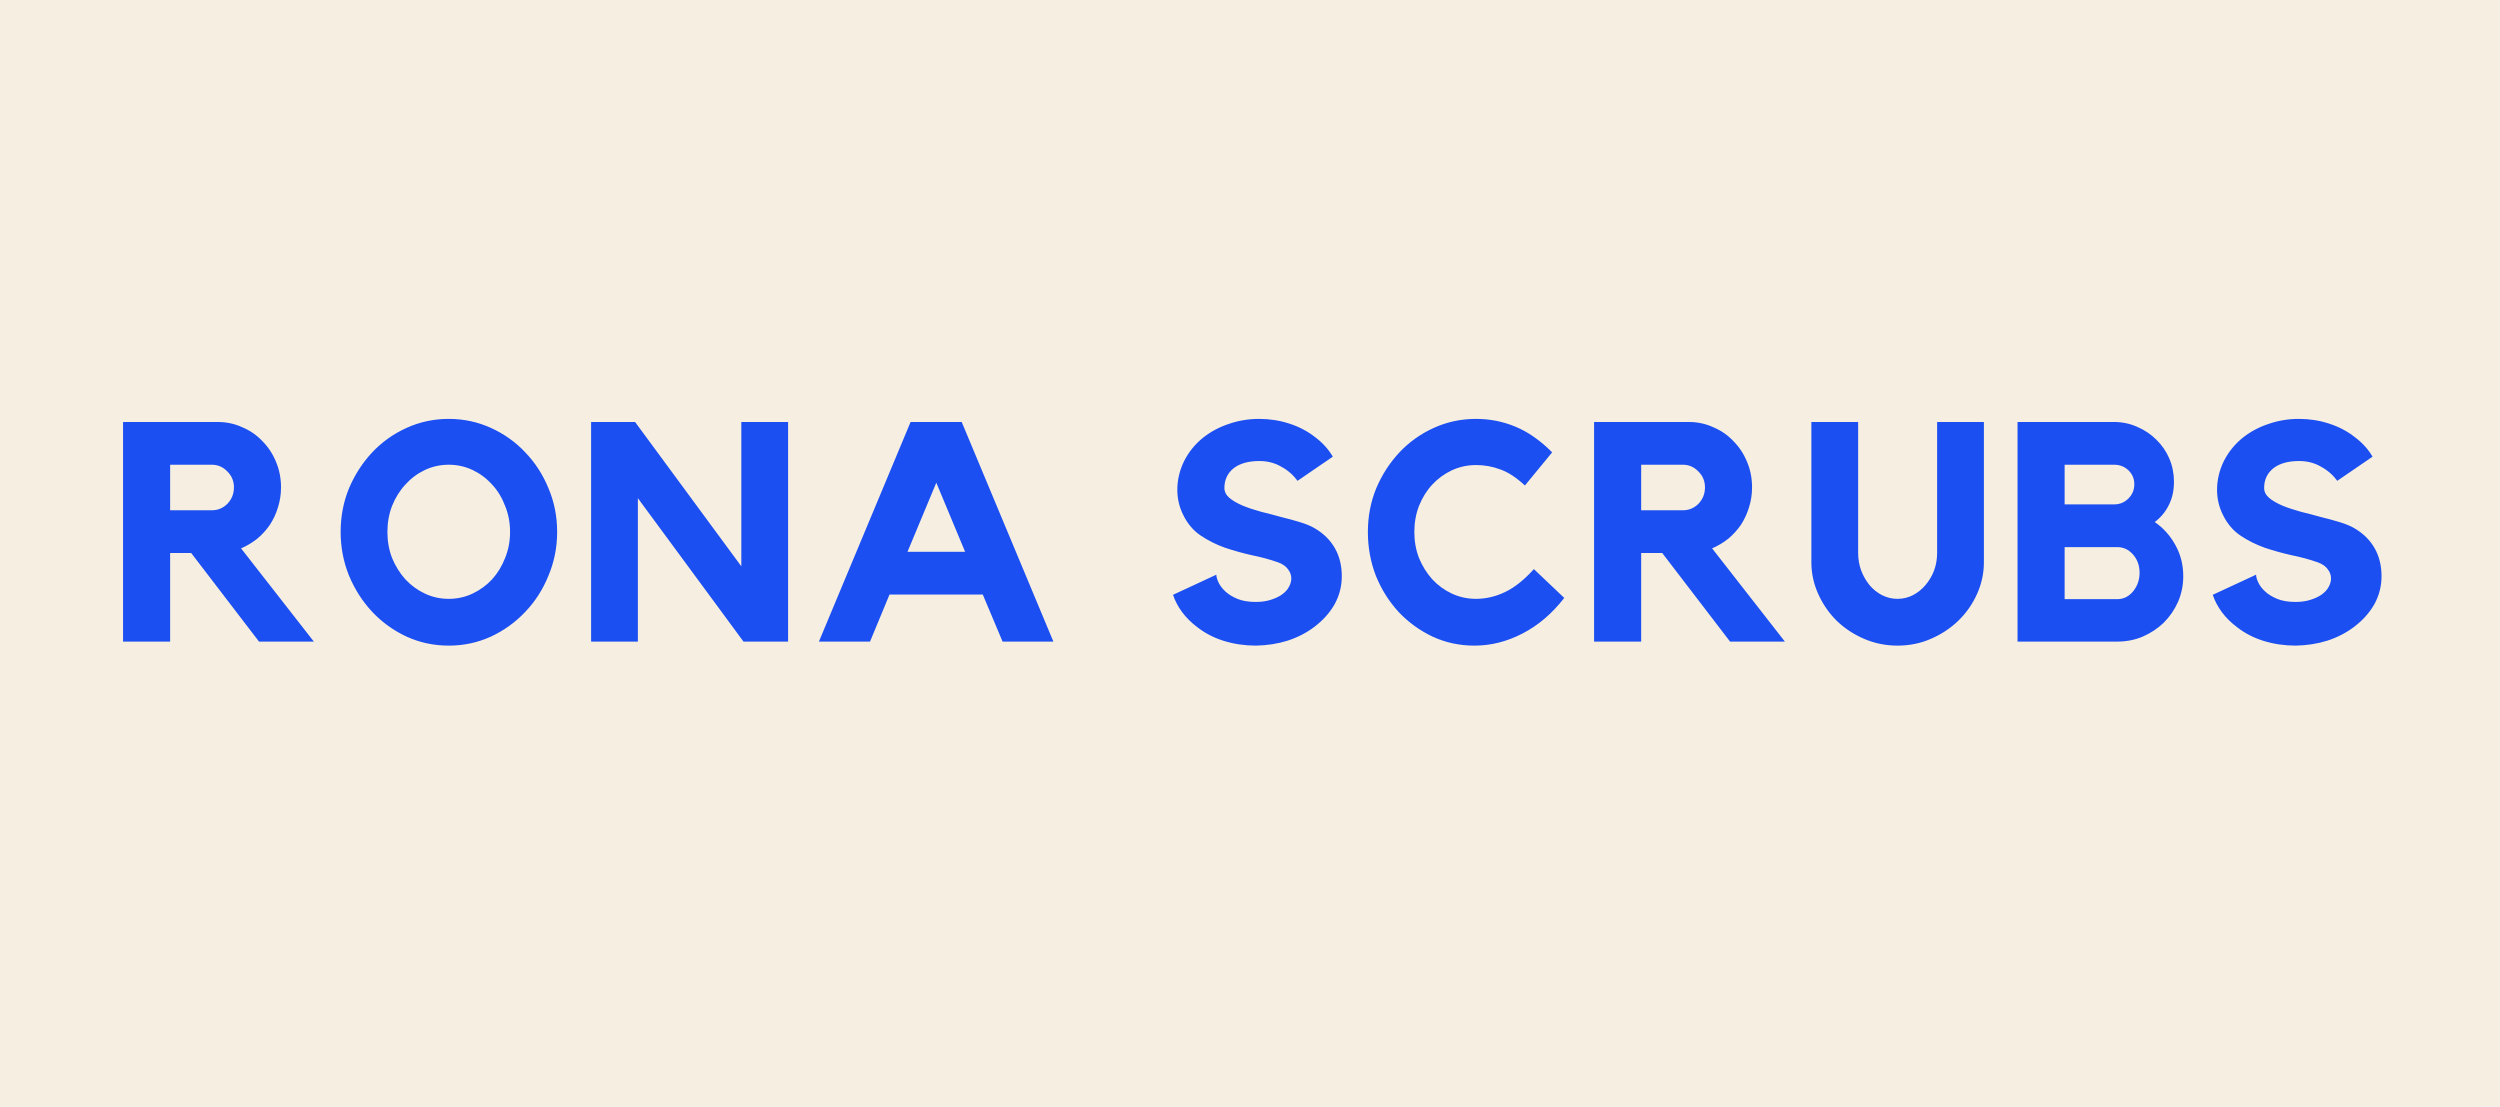
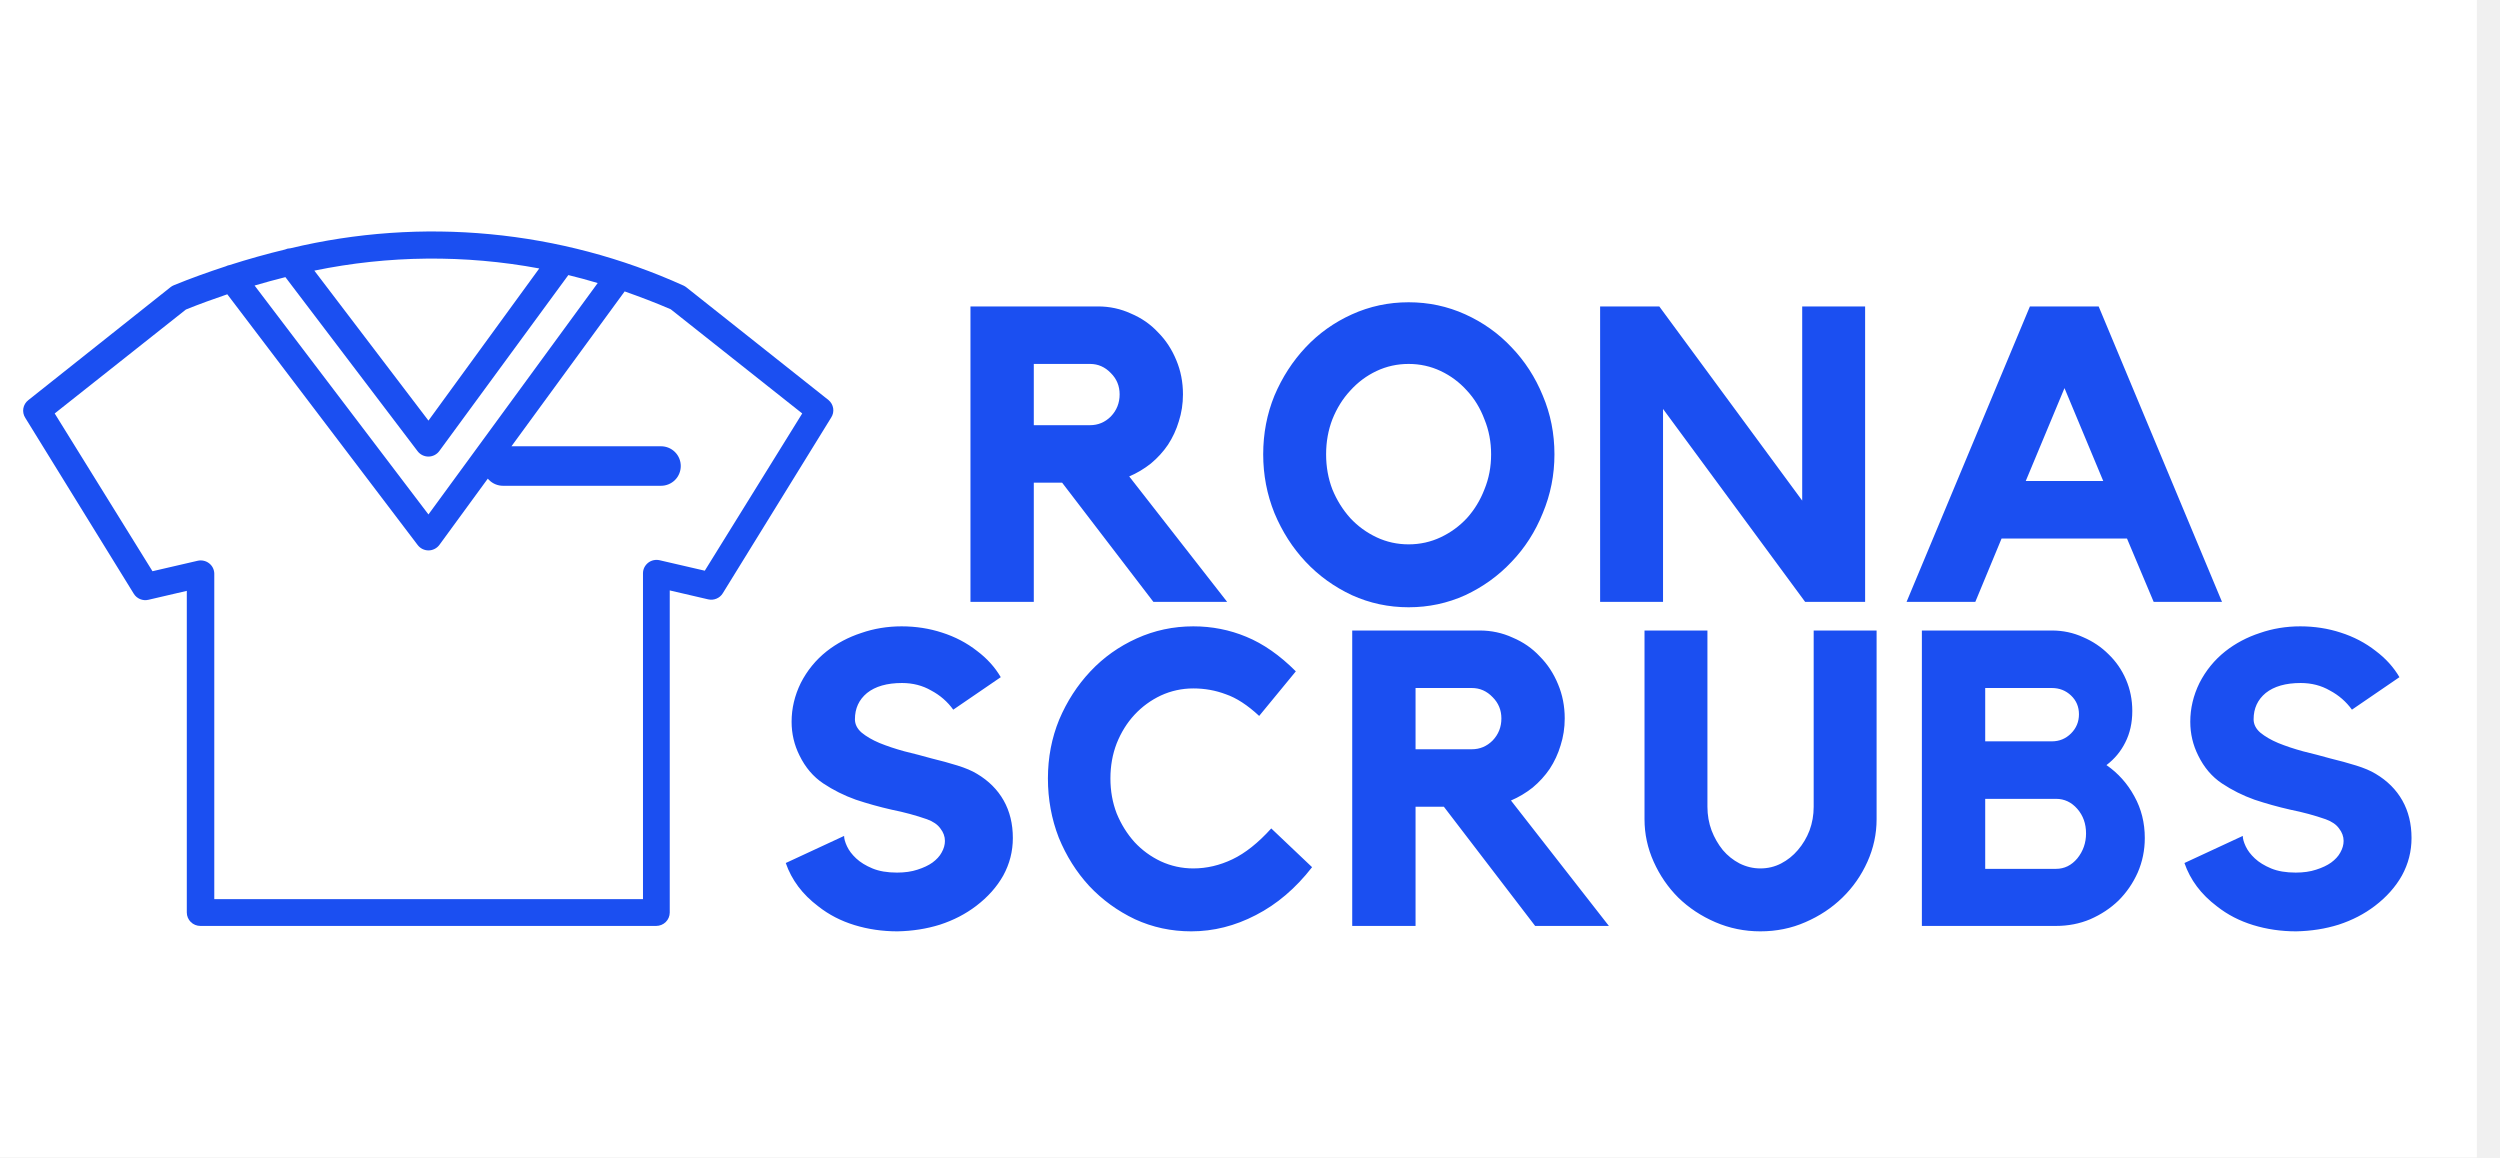
- <svg xmlns="http://www.w3.org/2000/svg" width="113" height="50" viewBox="0 0 113 50" fill="none">
-   <rect width="113" height="50" fill="#F6EEE1" />
-   <rect width="112" height="50" fill="#F6EEE1" />
-   <path d="M12.702 22.028C12.702 22.345 12.655 22.649 12.562 22.938C12.478 23.218 12.357 23.479 12.198 23.722C12.039 23.955 11.848 24.165 11.624 24.352C11.4 24.529 11.157 24.674 10.896 24.786L14.186 29H11.708L8.642 24.996H7.69V29H5.562V19.074H9.846C10.238 19.074 10.607 19.153 10.952 19.312C11.307 19.461 11.61 19.671 11.862 19.942C12.123 20.203 12.329 20.516 12.478 20.88C12.627 21.235 12.702 21.617 12.702 22.028ZM9.58 23.064C9.851 23.064 10.084 22.966 10.28 22.77C10.476 22.565 10.574 22.317 10.574 22.028C10.574 21.748 10.476 21.51 10.28 21.314C10.084 21.109 9.851 21.006 9.58 21.006H7.69V23.064H9.58ZM20.283 18.934C20.955 18.934 21.59 19.069 22.187 19.34C22.785 19.611 23.303 19.979 23.741 20.446C24.189 20.913 24.539 21.454 24.791 22.07C25.053 22.686 25.183 23.344 25.183 24.044C25.183 24.735 25.053 25.393 24.791 26.018C24.539 26.643 24.189 27.189 23.741 27.656C23.303 28.123 22.785 28.496 22.187 28.776C21.59 29.047 20.955 29.182 20.283 29.182C19.611 29.182 18.977 29.047 18.379 28.776C17.782 28.496 17.264 28.123 16.825 27.656C16.387 27.189 16.037 26.643 15.775 26.018C15.523 25.393 15.397 24.735 15.397 24.044C15.397 23.344 15.523 22.686 15.775 22.07C16.037 21.454 16.387 20.913 16.825 20.446C17.264 19.979 17.782 19.611 18.379 19.34C18.977 19.069 19.611 18.934 20.283 18.934ZM20.283 27.068C20.666 27.068 21.025 26.989 21.361 26.83C21.697 26.671 21.991 26.457 22.243 26.186C22.495 25.906 22.691 25.584 22.831 25.22C22.981 24.856 23.055 24.464 23.055 24.044C23.055 23.624 22.981 23.232 22.831 22.868C22.691 22.495 22.495 22.173 22.243 21.902C21.991 21.622 21.697 21.403 21.361 21.244C21.025 21.085 20.666 21.006 20.283 21.006C19.901 21.006 19.541 21.085 19.205 21.244C18.869 21.403 18.575 21.622 18.323 21.902C18.071 22.173 17.871 22.495 17.721 22.868C17.581 23.232 17.511 23.624 17.511 24.044C17.511 24.464 17.581 24.856 17.721 25.22C17.871 25.584 18.071 25.906 18.323 26.186C18.575 26.457 18.869 26.671 19.205 26.83C19.541 26.989 19.901 27.068 20.283 27.068ZM33.508 19.074H35.622V29H33.606L28.832 22.518V29H26.718V19.074H28.706L33.508 25.598V19.074ZM43.469 19.074L47.613 29H45.317L44.421 26.872H40.207L39.325 29H37.015L41.159 19.074H43.469ZM43.623 24.94L42.321 21.818L41.019 24.94H43.623ZM59.445 23.89C59.837 24.123 60.136 24.422 60.341 24.786C60.547 25.15 60.649 25.57 60.649 26.046C60.649 26.494 60.542 26.914 60.327 27.306C60.113 27.689 59.809 28.029 59.417 28.328C59.063 28.599 58.657 28.809 58.199 28.958C57.751 29.098 57.275 29.173 56.771 29.182C56.267 29.182 55.787 29.112 55.329 28.972C54.872 28.832 54.466 28.622 54.111 28.342C53.579 27.941 53.215 27.455 53.019 26.886L54.979 25.976C54.979 26.069 55.012 26.186 55.077 26.326C55.143 26.466 55.245 26.601 55.385 26.732C55.525 26.863 55.707 26.975 55.931 27.068C56.155 27.161 56.431 27.208 56.757 27.208C57.019 27.208 57.247 27.175 57.443 27.11C57.649 27.045 57.817 26.965 57.947 26.872C58.087 26.769 58.19 26.657 58.255 26.536C58.33 26.405 58.367 26.275 58.367 26.144C58.367 25.995 58.316 25.855 58.213 25.724C58.12 25.593 57.971 25.491 57.765 25.416C57.392 25.285 56.995 25.178 56.575 25.094C56.165 25.001 55.763 24.889 55.371 24.758C54.979 24.618 54.615 24.436 54.279 24.212C53.943 23.988 53.677 23.675 53.481 23.274C53.304 22.919 53.215 22.541 53.215 22.14C53.215 21.692 53.318 21.258 53.523 20.838C53.738 20.418 54.027 20.063 54.391 19.774C54.737 19.503 55.124 19.298 55.553 19.158C55.983 19.009 56.435 18.934 56.911 18.934C57.387 18.934 57.84 19.004 58.269 19.144C58.708 19.284 59.1 19.489 59.445 19.76C59.781 20.012 60.047 20.306 60.243 20.642L58.647 21.734C58.451 21.463 58.204 21.249 57.905 21.09C57.616 20.922 57.289 20.838 56.925 20.838C56.421 20.838 56.029 20.95 55.749 21.174C55.479 21.398 55.343 21.692 55.343 22.056C55.343 22.224 55.418 22.373 55.567 22.504C55.726 22.635 55.927 22.751 56.169 22.854C56.421 22.957 56.701 23.05 57.009 23.134C57.317 23.209 57.621 23.288 57.919 23.372C58.227 23.447 58.517 23.526 58.787 23.61C59.058 23.694 59.277 23.787 59.445 23.89ZM66.714 27.068C67.162 27.068 67.601 26.965 68.03 26.76C68.46 26.555 68.894 26.209 69.332 25.724L70.704 27.026C70.154 27.735 69.524 28.272 68.814 28.636C68.114 29 67.391 29.182 66.644 29.182C65.972 29.182 65.342 29.047 64.754 28.776C64.166 28.496 63.653 28.123 63.214 27.656C62.785 27.189 62.444 26.648 62.192 26.032C61.95 25.407 61.828 24.744 61.828 24.044C61.828 23.344 61.954 22.686 62.206 22.07C62.468 21.454 62.818 20.913 63.256 20.446C63.695 19.979 64.213 19.611 64.81 19.34C65.408 19.069 66.042 18.934 66.714 18.934C67.34 18.934 67.932 19.051 68.492 19.284C69.062 19.517 69.617 19.905 70.158 20.446L68.926 21.944C68.534 21.58 68.161 21.337 67.806 21.216C67.461 21.085 67.097 21.02 66.714 21.02C66.332 21.02 65.968 21.099 65.622 21.258C65.286 21.417 64.992 21.631 64.74 21.902C64.488 22.173 64.288 22.495 64.138 22.868C63.998 23.232 63.928 23.624 63.928 24.044C63.928 24.464 63.998 24.856 64.138 25.22C64.288 25.584 64.488 25.906 64.74 26.186C64.992 26.457 65.286 26.671 65.622 26.83C65.968 26.989 66.332 27.068 66.714 27.068ZM79.193 22.028C79.193 22.345 79.146 22.649 79.053 22.938C78.969 23.218 78.847 23.479 78.689 23.722C78.53 23.955 78.339 24.165 78.115 24.352C77.891 24.529 77.648 24.674 77.387 24.786L80.677 29H78.199L75.133 24.996H74.181V29H72.053V19.074H76.337C76.729 19.074 77.097 19.153 77.443 19.312C77.797 19.461 78.101 19.671 78.353 19.942C78.614 20.203 78.819 20.516 78.969 20.88C79.118 21.235 79.193 21.617 79.193 22.028ZM76.071 23.064C76.341 23.064 76.575 22.966 76.771 22.77C76.967 22.565 77.065 22.317 77.065 22.028C77.065 21.748 76.967 21.51 76.771 21.314C76.575 21.109 76.341 21.006 76.071 21.006H74.181V23.064H76.071ZM87.558 19.074H89.672V25.416C89.672 25.911 89.569 26.387 89.364 26.844C89.159 27.301 88.879 27.703 88.524 28.048C88.169 28.393 87.754 28.669 87.278 28.874C86.811 29.079 86.307 29.182 85.766 29.182C85.234 29.182 84.73 29.079 84.254 28.874C83.778 28.669 83.363 28.393 83.008 28.048C82.663 27.703 82.387 27.301 82.182 26.844C81.977 26.387 81.874 25.911 81.874 25.416V19.074H83.988V24.996C83.988 25.276 84.035 25.542 84.128 25.794C84.221 26.037 84.347 26.256 84.506 26.452C84.665 26.639 84.851 26.788 85.066 26.9C85.29 27.012 85.523 27.068 85.766 27.068C86.018 27.068 86.251 27.012 86.466 26.9C86.681 26.788 86.867 26.639 87.026 26.452C87.194 26.256 87.325 26.037 87.418 25.794C87.511 25.542 87.558 25.276 87.558 24.996V19.074ZM97.395 23.596C97.787 23.867 98.1 24.217 98.333 24.646C98.566 25.066 98.683 25.533 98.683 26.046C98.683 26.457 98.604 26.844 98.445 27.208C98.286 27.563 98.072 27.875 97.801 28.146C97.53 28.407 97.213 28.617 96.849 28.776C96.494 28.925 96.112 29 95.701 29H91.193V19.074H95.561C95.934 19.074 96.284 19.149 96.611 19.298C96.938 19.438 97.222 19.629 97.465 19.872C97.717 20.115 97.913 20.399 98.053 20.726C98.193 21.053 98.263 21.403 98.263 21.776C98.263 22.177 98.184 22.532 98.025 22.84C97.876 23.139 97.666 23.391 97.395 23.596ZM93.321 22.798H95.561C95.813 22.798 96.028 22.709 96.205 22.532C96.382 22.355 96.471 22.14 96.471 21.888C96.471 21.636 96.382 21.426 96.205 21.258C96.028 21.09 95.813 21.006 95.561 21.006H93.321V22.798ZM95.701 27.082C95.981 27.082 96.219 26.965 96.415 26.732C96.611 26.489 96.709 26.209 96.709 25.892C96.709 25.565 96.611 25.29 96.415 25.066C96.219 24.842 95.981 24.73 95.701 24.73H93.321V27.082H95.701ZM106.441 23.89C106.833 24.123 107.132 24.422 107.337 24.786C107.542 25.15 107.645 25.57 107.645 26.046C107.645 26.494 107.538 26.914 107.323 27.306C107.108 27.689 106.805 28.029 106.413 28.328C106.058 28.599 105.652 28.809 105.195 28.958C104.747 29.098 104.271 29.173 103.767 29.182C103.263 29.182 102.782 29.112 102.325 28.972C101.868 28.832 101.462 28.622 101.107 28.342C100.575 27.941 100.211 27.455 100.015 26.886L101.975 25.976C101.975 26.069 102.008 26.186 102.073 26.326C102.138 26.466 102.241 26.601 102.381 26.732C102.521 26.863 102.703 26.975 102.927 27.068C103.151 27.161 103.426 27.208 103.753 27.208C104.014 27.208 104.243 27.175 104.439 27.11C104.644 27.045 104.812 26.965 104.943 26.872C105.083 26.769 105.186 26.657 105.251 26.536C105.326 26.405 105.363 26.275 105.363 26.144C105.363 25.995 105.312 25.855 105.209 25.724C105.116 25.593 104.966 25.491 104.761 25.416C104.388 25.285 103.991 25.178 103.571 25.094C103.16 25.001 102.759 24.889 102.367 24.758C101.975 24.618 101.611 24.436 101.275 24.212C100.939 23.988 100.673 23.675 100.477 23.274C100.3 22.919 100.211 22.541 100.211 22.14C100.211 21.692 100.314 21.258 100.519 20.838C100.734 20.418 101.023 20.063 101.387 19.774C101.732 19.503 102.12 19.298 102.549 19.158C102.978 19.009 103.431 18.934 103.907 18.934C104.383 18.934 104.836 19.004 105.265 19.144C105.704 19.284 106.096 19.489 106.441 19.76C106.777 20.012 107.043 20.306 107.239 20.642L105.643 21.734C105.447 21.463 105.2 21.249 104.901 21.09C104.612 20.922 104.285 20.838 103.921 20.838C103.417 20.838 103.025 20.95 102.745 21.174C102.474 21.398 102.339 21.692 102.339 22.056C102.339 22.224 102.414 22.373 102.563 22.504C102.722 22.635 102.922 22.751 103.165 22.854C103.417 22.957 103.697 23.05 104.005 23.134C104.313 23.209 104.616 23.288 104.915 23.372C105.223 23.447 105.512 23.526 105.783 23.61C106.054 23.694 106.273 23.787 106.441 23.89Z" fill="#1B4FF1" />
+ <svg xmlns="http://www.w3.org/2000/svg" width="108" height="50" viewBox="0 0 108 50" fill="none">
+   <g clip-path="url(#clip0)">
+     <rect width="107" height="50" fill="white" />
+     <path fill-rule="evenodd" clip-rule="evenodd" d="M29.655 12.416L35.792 17.283C35.9 17.373 35.972 17.499 35.993 17.637C36.015 17.776 35.985 17.917 35.909 18.035L31.224 25.629C31.161 25.734 31.065 25.815 30.951 25.862C30.838 25.91 30.712 25.92 30.592 25.892L28.933 25.506V39.422C28.933 39.575 28.871 39.722 28.761 39.831C28.651 39.939 28.502 40 28.347 40H8.656C8.5 40 8.352 39.939 8.242 39.831C8.132 39.722 8.07 39.575 8.07 39.422V25.525L6.411 25.911C6.291 25.939 6.165 25.929 6.052 25.882C5.938 25.834 5.842 25.753 5.779 25.649L1.094 18.054C1.014 17.933 0.984 17.786 1.008 17.643C1.033 17.5 1.111 17.372 1.227 17.283L7.364 12.408C7.407 12.373 7.456 12.344 7.508 12.323C8.261 12.014 9.011 11.748 9.761 11.502C9.812 11.476 9.867 11.457 9.925 11.448C10.734 11.19 11.529 10.968 12.31 10.78C12.383 10.746 12.463 10.728 12.544 10.726C18.229 9.362 24.212 9.93 29.53 12.338C29.575 12.359 29.617 12.385 29.655 12.416ZM18.041 19.493L12.329 11.972C11.887 12.083 11.443 12.204 10.998 12.335L18.509 22.224L25.821 12.227C25.4 12.101 24.977 11.986 24.552 11.883L18.978 19.485C18.924 19.559 18.854 19.618 18.772 19.66C18.691 19.701 18.601 19.724 18.509 19.724C18.418 19.724 18.329 19.703 18.247 19.663C18.166 19.623 18.095 19.565 18.041 19.493ZM23.296 11.597L18.509 18.17L13.579 11.691C16.78 11.031 20.082 10.999 23.296 11.597ZM28.495 24.202L30.447 24.654L34.656 17.861L28.976 13.361C28.316 13.075 27.652 12.825 26.985 12.589L22.095 19.279H28.556C28.782 19.279 29 19.369 29.16 19.529C29.32 19.689 29.409 19.906 29.409 20.132C29.409 20.359 29.32 20.576 29.16 20.736C29 20.896 28.782 20.986 28.556 20.986H21.73C21.504 20.986 21.287 20.896 21.127 20.736C21.108 20.717 21.09 20.698 21.073 20.677L18.982 23.539C18.928 23.612 18.858 23.672 18.776 23.713C18.695 23.755 18.605 23.777 18.513 23.778C18.422 23.778 18.333 23.757 18.251 23.717C18.17 23.677 18.099 23.618 18.045 23.547L9.819 12.713C9.226 12.917 8.628 13.129 8.031 13.372L2.363 17.861L6.587 24.677L8.539 24.225C8.624 24.206 8.712 24.205 8.797 24.224C8.882 24.242 8.962 24.279 9.031 24.332C9.1 24.385 9.156 24.452 9.195 24.529C9.234 24.606 9.255 24.691 9.257 24.777V38.843H27.777V24.765C27.777 24.678 27.797 24.592 27.835 24.514C27.874 24.436 27.93 24.367 27.999 24.312C28.068 24.258 28.148 24.22 28.234 24.201C28.32 24.182 28.41 24.183 28.495 24.202Z" fill="#1B4FF1" />
+     <path d="M51.104 17.036C51.104 17.444 51.044 17.834 50.924 18.206C50.816 18.566 50.66 18.902 50.456 19.214C50.252 19.514 50.006 19.784 49.718 20.024C49.43 20.252 49.118 20.438 48.782 20.582L53.012 26H49.826L45.884 20.852H44.66V26H41.924V13.238H47.432C47.936 13.238 48.41 13.34 48.854 13.544C49.31 13.736 49.7 14.006 50.024 14.354C50.36 14.69 50.624 15.092 50.816 15.56C51.008 16.016 51.104 16.508 51.104 17.036ZM47.09 18.368C47.438 18.368 47.738 18.242 47.99 17.99C48.242 17.726 48.368 17.408 48.368 17.036C48.368 16.676 48.242 16.37 47.99 16.118C47.738 15.854 47.438 15.722 47.09 15.722H44.66V18.368H47.09ZM60.852 13.058C61.716 13.058 62.532 13.232 63.3 13.58C64.068 13.928 64.734 14.402 65.298 15.002C65.874 15.602 66.324 16.298 66.648 17.09C66.984 17.882 67.152 18.728 67.152 19.628C67.152 20.516 66.984 21.362 66.648 22.166C66.324 22.97 65.874 23.672 65.298 24.272C64.734 24.872 64.068 25.352 63.3 25.712C62.532 26.06 61.716 26.234 60.852 26.234C59.988 26.234 59.172 26.06 58.404 25.712C57.636 25.352 56.97 24.872 56.406 24.272C55.842 23.672 55.392 22.97 55.056 22.166C54.732 21.362 54.57 20.516 54.57 19.628C54.57 18.728 54.732 17.882 55.056 17.09C55.392 16.298 55.842 15.602 56.406 15.002C56.97 14.402 57.636 13.928 58.404 13.58C59.172 13.232 59.988 13.058 60.852 13.058ZM60.852 23.516C61.344 23.516 61.806 23.414 62.238 23.21C62.67 23.006 63.048 22.73 63.372 22.382C63.696 22.022 63.948 21.608 64.128 21.14C64.32 20.672 64.416 20.168 64.416 19.628C64.416 19.088 64.32 18.584 64.128 18.116C63.948 17.636 63.696 17.222 63.372 16.874C63.048 16.514 62.67 16.232 62.238 16.028C61.806 15.824 61.344 15.722 60.852 15.722C60.36 15.722 59.898 15.824 59.466 16.028C59.034 16.232 58.656 16.514 58.332 16.874C58.008 17.222 57.75 17.636 57.558 18.116C57.378 18.584 57.288 19.088 57.288 19.628C57.288 20.168 57.378 20.672 57.558 21.14C57.75 21.608 58.008 22.022 58.332 22.382C58.656 22.73 59.034 23.006 59.466 23.21C59.898 23.414 60.36 23.516 60.852 23.516ZM77.855 13.238H80.573V26H77.981L71.843 17.666V26H69.125V13.238H71.681L77.855 21.626V13.238ZM90.662 13.238L95.99 26H93.038L91.886 23.264H86.468L85.334 26H82.364L87.692 13.238H90.662ZM90.86 20.78L89.186 16.766L87.512 20.78H90.86ZM42.207 33.43C42.711 33.73 43.095 34.114 43.359 34.582C43.623 35.05 43.755 35.59 43.755 36.202C43.755 36.778 43.617 37.318 43.341 37.822C43.065 38.314 42.675 38.752 42.171 39.136C41.715 39.484 41.193 39.754 40.605 39.946C40.029 40.126 39.417 40.222 38.769 40.234C38.121 40.234 37.503 40.144 36.915 39.964C36.327 39.784 35.805 39.514 35.349 39.154C34.665 38.638 34.197 38.014 33.945 37.282L36.465 36.112C36.465 36.232 36.507 36.382 36.591 36.562C36.675 36.742 36.807 36.916 36.987 37.084C37.167 37.252 37.401 37.396 37.689 37.516C37.977 37.636 38.331 37.696 38.751 37.696C39.087 37.696 39.381 37.654 39.633 37.57C39.897 37.486 40.113 37.384 40.281 37.264C40.461 37.132 40.593 36.988 40.677 36.832C40.773 36.664 40.821 36.496 40.821 36.328C40.821 36.136 40.755 35.956 40.623 35.788C40.503 35.62 40.311 35.488 40.047 35.392C39.567 35.224 39.057 35.086 38.517 34.978C37.989 34.858 37.473 34.714 36.969 34.546C36.465 34.366 35.997 34.132 35.565 33.844C35.133 33.556 34.791 33.154 34.539 32.638C34.311 32.182 34.197 31.696 34.197 31.18C34.197 30.604 34.329 30.046 34.593 29.506C34.869 28.966 35.241 28.51 35.709 28.138C36.153 27.79 36.651 27.526 37.203 27.346C37.755 27.154 38.337 27.058 38.949 27.058C39.561 27.058 40.143 27.148 40.695 27.328C41.259 27.508 41.763 27.772 42.207 28.12C42.639 28.444 42.981 28.822 43.233 29.254L41.181 30.658C40.929 30.31 40.611 30.034 40.227 29.83C39.855 29.614 39.435 29.506 38.967 29.506C38.319 29.506 37.815 29.65 37.455 29.938C37.107 30.226 36.933 30.604 36.933 31.072C36.933 31.288 37.029 31.48 37.221 31.648C37.425 31.816 37.683 31.966 37.995 32.098C38.319 32.23 38.679 32.35 39.075 32.458C39.471 32.554 39.861 32.656 40.245 32.764C40.641 32.86 41.013 32.962 41.361 33.07C41.709 33.178 41.991 33.298 42.207 33.43ZM51.552 37.516C52.128 37.516 52.692 37.384 53.244 37.12C53.796 36.856 54.354 36.412 54.918 35.788L56.682 37.462C55.974 38.374 55.164 39.064 54.252 39.532C53.352 40 52.422 40.234 51.462 40.234C50.598 40.234 49.788 40.06 49.032 39.712C48.276 39.352 47.616 38.872 47.052 38.272C46.5 37.672 46.062 36.976 45.738 36.184C45.426 35.38 45.27 34.528 45.27 33.628C45.27 32.728 45.432 31.882 45.756 31.09C46.092 30.298 46.542 29.602 47.106 29.002C47.67 28.402 48.336 27.928 49.104 27.58C49.872 27.232 50.688 27.058 51.552 27.058C52.356 27.058 53.118 27.208 53.838 27.508C54.57 27.808 55.284 28.306 55.98 29.002L54.396 30.928C53.892 30.46 53.412 30.148 52.956 29.992C52.512 29.824 52.044 29.74 51.552 29.74C51.06 29.74 50.592 29.842 50.148 30.046C49.716 30.25 49.338 30.526 49.014 30.874C48.69 31.222 48.432 31.636 48.24 32.116C48.06 32.584 47.97 33.088 47.97 33.628C47.97 34.168 48.06 34.672 48.24 35.14C48.432 35.608 48.69 36.022 49.014 36.382C49.338 36.73 49.716 37.006 50.148 37.21C50.592 37.414 51.06 37.516 51.552 37.516ZM67.596 31.036C67.596 31.444 67.536 31.834 67.416 32.206C67.308 32.566 67.152 32.902 66.948 33.214C66.744 33.514 66.498 33.784 66.21 34.024C65.922 34.252 65.61 34.438 65.274 34.582L69.504 40H66.318L62.376 34.852H61.152V40H58.416V27.238H63.924C64.428 27.238 64.902 27.34 65.346 27.544C65.802 27.736 66.192 28.006 66.516 28.354C66.852 28.69 67.116 29.092 67.308 29.56C67.5 30.016 67.596 30.508 67.596 31.036ZM63.582 32.368C63.93 32.368 64.23 32.242 64.482 31.99C64.734 31.726 64.86 31.408 64.86 31.036C64.86 30.676 64.734 30.37 64.482 30.118C64.23 29.854 63.93 29.722 63.582 29.722H61.152V32.368H63.582ZM78.351 27.238H81.069V35.392C81.069 36.028 80.937 36.64 80.673 37.228C80.409 37.816 80.049 38.332 79.593 38.776C79.137 39.22 78.603 39.574 77.991 39.838C77.391 40.102 76.743 40.234 76.047 40.234C75.363 40.234 74.715 40.102 74.103 39.838C73.491 39.574 72.957 39.22 72.501 38.776C72.057 38.332 71.703 37.816 71.439 37.228C71.175 36.64 71.043 36.028 71.043 35.392V27.238H73.761V34.852C73.761 35.212 73.821 35.554 73.941 35.878C74.061 36.19 74.223 36.472 74.427 36.724C74.631 36.964 74.871 37.156 75.147 37.3C75.435 37.444 75.735 37.516 76.047 37.516C76.371 37.516 76.671 37.444 76.947 37.3C77.223 37.156 77.463 36.964 77.667 36.724C77.883 36.472 78.051 36.19 78.171 35.878C78.291 35.554 78.351 35.212 78.351 34.852V27.238ZM90.999 33.052C91.503 33.4 91.905 33.85 92.205 34.402C92.505 34.942 92.655 35.542 92.655 36.202C92.655 36.73 92.553 37.228 92.349 37.696C92.145 38.152 91.869 38.554 91.521 38.902C91.173 39.238 90.765 39.508 90.297 39.712C89.841 39.904 89.349 40 88.821 40H83.025V27.238H88.641C89.121 27.238 89.571 27.334 89.991 27.526C90.411 27.706 90.777 27.952 91.089 28.264C91.413 28.576 91.665 28.942 91.845 29.362C92.025 29.782 92.115 30.232 92.115 30.712C92.115 31.228 92.013 31.684 91.809 32.08C91.617 32.464 91.347 32.788 90.999 33.052ZM85.761 32.026H88.641C88.965 32.026 89.241 31.912 89.469 31.684C89.697 31.456 89.811 31.18 89.811 30.856C89.811 30.532 89.697 30.262 89.469 30.046C89.241 29.83 88.965 29.722 88.641 29.722H85.761V32.026ZM88.821 37.534C89.181 37.534 89.487 37.384 89.739 37.084C89.991 36.772 90.117 36.412 90.117 36.004C90.117 35.584 89.991 35.23 89.739 34.942C89.487 34.654 89.181 34.51 88.821 34.51H85.761V37.534H88.821ZM102.63 33.43C103.134 33.73 103.518 34.114 103.782 34.582C104.046 35.05 104.178 35.59 104.178 36.202C104.178 36.778 104.04 37.318 103.764 37.822C103.488 38.314 103.098 38.752 102.594 39.136C102.138 39.484 101.616 39.754 101.028 39.946C100.452 40.126 99.84 40.222 99.192 40.234C98.544 40.234 97.926 40.144 97.338 39.964C96.75 39.784 96.228 39.514 95.772 39.154C95.088 38.638 94.62 38.014 94.368 37.282L96.888 36.112C96.888 36.232 96.93 36.382 97.014 36.562C97.098 36.742 97.23 36.916 97.41 37.084C97.59 37.252 97.824 37.396 98.112 37.516C98.4 37.636 98.754 37.696 99.174 37.696C99.51 37.696 99.804 37.654 100.056 37.57C100.32 37.486 100.536 37.384 100.704 37.264C100.884 37.132 101.016 36.988 101.1 36.832C101.196 36.664 101.244 36.496 101.244 36.328C101.244 36.136 101.178 35.956 101.046 35.788C100.926 35.62 100.734 35.488 100.47 35.392C99.99 35.224 99.48 35.086 98.94 34.978C98.412 34.858 97.896 34.714 97.392 34.546C96.888 34.366 96.42 34.132 95.988 33.844C95.556 33.556 95.214 33.154 94.962 32.638C94.734 32.182 94.62 31.696 94.62 31.18C94.62 30.604 94.752 30.046 95.016 29.506C95.292 28.966 95.664 28.51 96.132 28.138C96.576 27.79 97.074 27.526 97.626 27.346C98.178 27.154 98.76 27.058 99.372 27.058C99.984 27.058 100.566 27.148 101.118 27.328C101.682 27.508 102.186 27.772 102.63 28.12C103.062 28.444 103.404 28.822 103.656 29.254L101.604 30.658C101.352 30.31 101.034 30.034 100.65 29.83C100.278 29.614 99.858 29.506 99.39 29.506C98.742 29.506 98.238 29.65 97.878 29.938C97.53 30.226 97.356 30.604 97.356 31.072C97.356 31.288 97.452 31.48 97.644 31.648C97.848 31.816 98.106 31.966 98.418 32.098C98.742 32.23 99.102 32.35 99.498 32.458C99.894 32.554 100.284 32.656 100.668 32.764C101.064 32.86 101.436 32.962 101.784 33.07C102.132 33.178 102.414 33.298 102.63 33.43Z" fill="#1B4FF1" />
+   </g>
+   <defs>
+     <clipPath id="clip0">
+       <rect width="107.1" height="50" fill="white" />
+     </clipPath>
+   </defs>
</svg>
